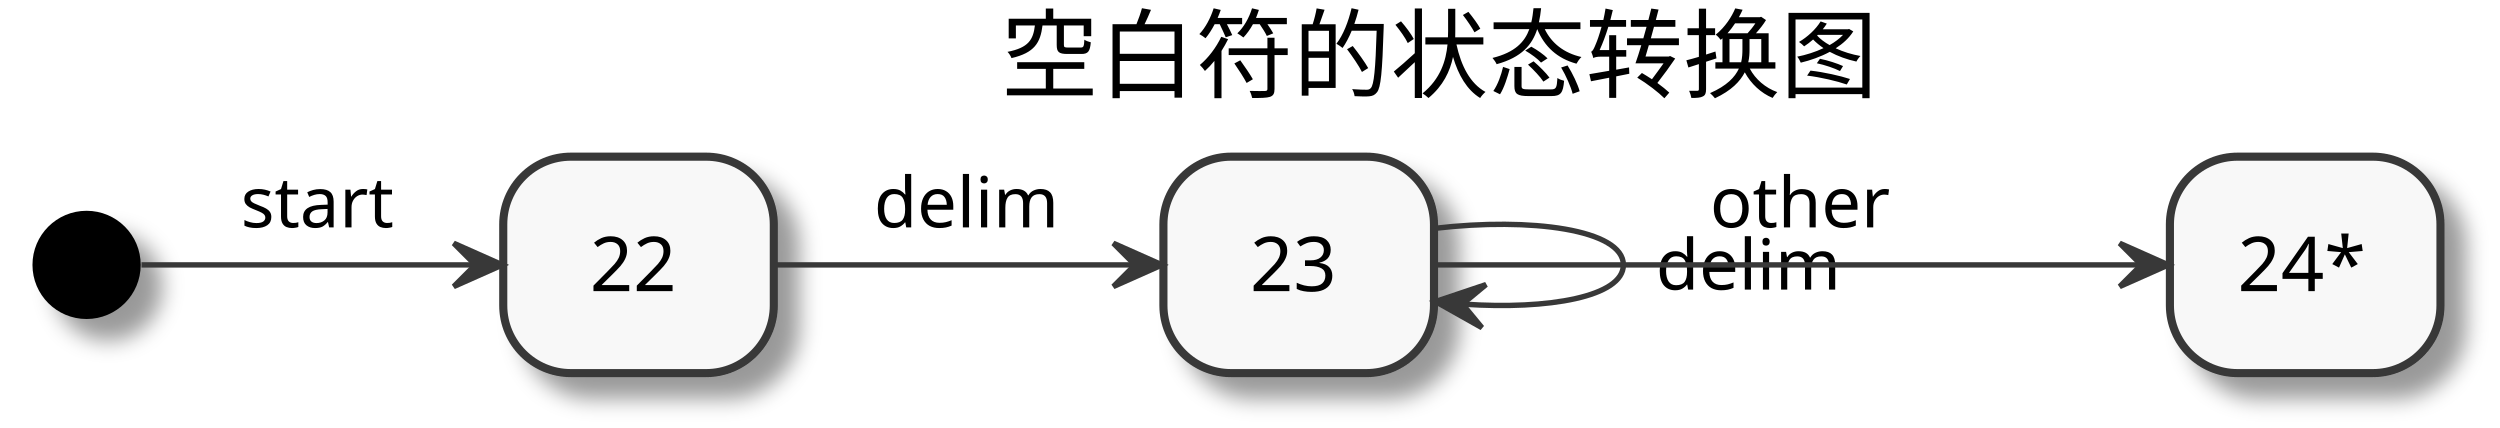
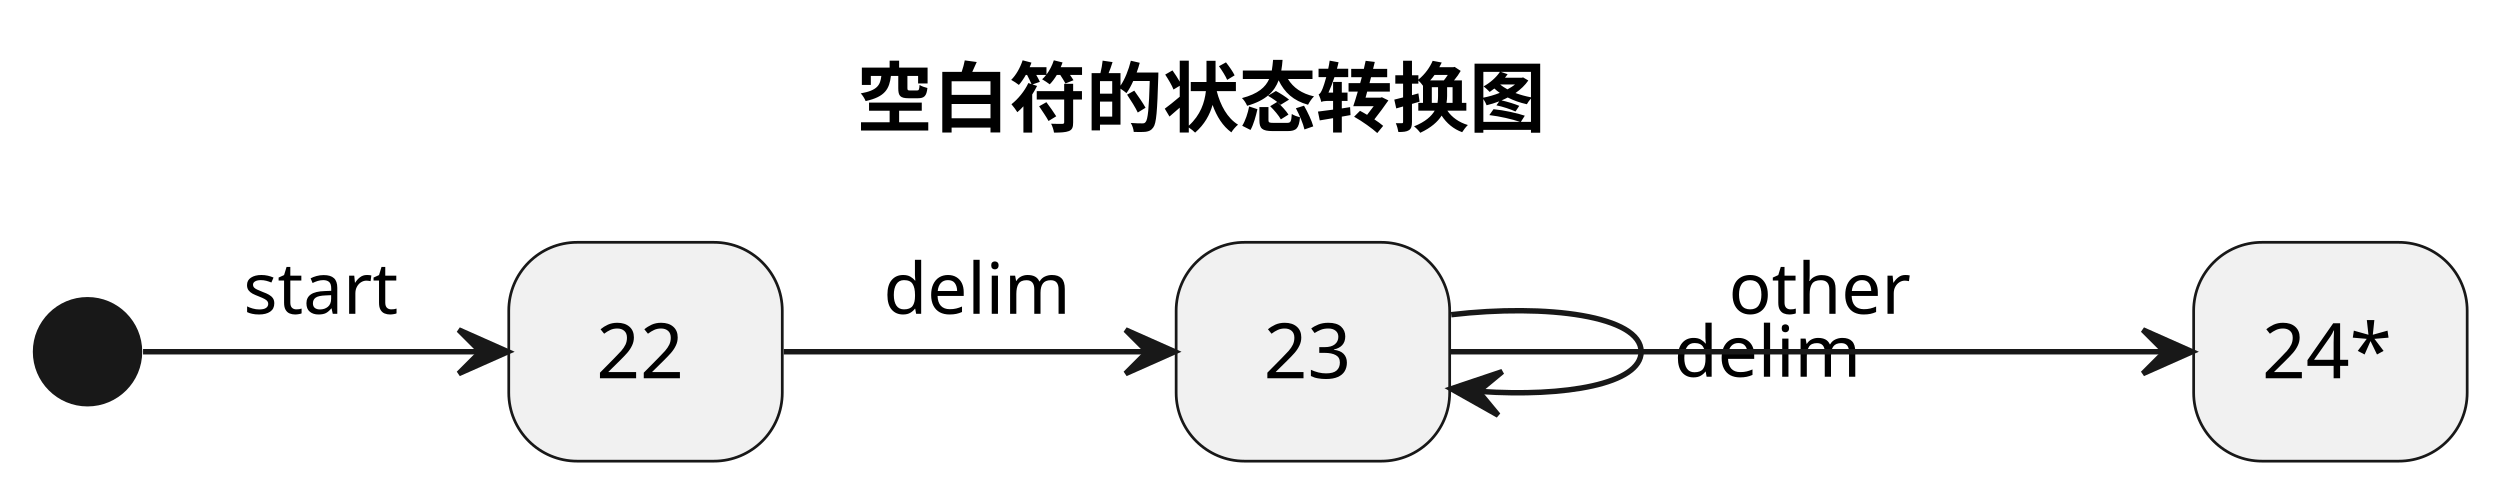
- <svg xmlns="http://www.w3.org/2000/svg" contentScriptType="application/ecmascript" contentStyleType="text/css" height="79px" preserveAspectRatio="none" style="width:462px;height:79px;" version="1.1" viewBox="0 0 462 79" width="462px" zoomAndPan="magnify">
-   <defs>
-     <filter height="300%" id="f54ul4bj2yq21" width="300%" x="-1" y="-1">
-       <feGaussianBlur result="blurOut" stdDeviation="2.0" />
-       <feColorMatrix in="blurOut" result="blurOut2" type="matrix" values="0 0 0 0 0 0 0 0 0 0 0 0 0 0 0 0 0 0 .4 0" />
-       <feOffset dx="4.0" dy="4.0" in="blurOut2" result="blurOut3" />
-       <feBlend in="SourceGraphic" in2="blurOut3" mode="normal" />
-     </filter>
-   </defs>
+ <svg xmlns="http://www.w3.org/2000/svg" contentStyleType="text/css" height="90px" preserveAspectRatio="none" style="width:457px;height:90px;background:#FFFFFF;" version="1.1" viewBox="0 0 457 90" width="457px" zoomAndPan="magnify">
+   <defs />
  <g>
-     <text fill="#000000" font-family="sans-serif" font-size="18" lengthAdjust="spacingAndGlyphs" textLength="99" x="185" y="16.708">空白符的状态转换图</text>
-     <rect fill="#F8F8F8" filter="url(#f54ul4bj2yq21)" height="40" rx="12.5" ry="12.5" style="stroke: #383838; stroke-width: 1.5;" width="50" x="401" y="28.953" />
-     <text fill="#000000" font-family="sans-serif" font-size="14" lengthAdjust="spacingAndGlyphs" textLength="25" x="413.5" y="53.8">24*</text>
-     <ellipse cx="16" cy="48.953" fill="#000000" filter="url(#f54ul4bj2yq21)" rx="10" ry="10" style="stroke: none; stroke-width: 1.0;" />
-     <rect fill="#F8F8F8" filter="url(#f54ul4bj2yq21)" height="40" rx="12.5" ry="12.5" style="stroke: #383838; stroke-width: 1.5;" width="50" x="93" y="28.953" />
-     <text fill="#000000" font-family="sans-serif" font-size="14" lengthAdjust="spacingAndGlyphs" textLength="18" x="109" y="53.8">22</text>
-     <rect fill="#F8F8F8" filter="url(#f54ul4bj2yq21)" height="40" rx="12.5" ry="12.5" style="stroke: #383838; stroke-width: 1.5;" width="50" x="215" y="28.953" />
-     <text fill="#000000" font-family="sans-serif" font-size="14" lengthAdjust="spacingAndGlyphs" textLength="18" x="231" y="53.8">23</text>
-     <path d="M26.15,48.953 C40.37,48.953 66.8,48.953 87.67,48.953 " fill="none" id="*start-&gt;22" style="stroke: #383838; stroke-width: 1.0;" />
-     <polygon fill="#383838" points="92.85,48.953,83.85,44.953,87.85,48.953,83.85,52.953,92.85,48.953" style="stroke: #383838; stroke-width: 1.0;" />
-     <text fill="#000000" font-family="sans-serif" font-size="13" lengthAdjust="spacingAndGlyphs" textLength="30" x="44.5" y="42.02">start</text>
-     <path d="M143.28,48.953 C162.58,48.953 189.25,48.953 209.7,48.953 " fill="none" id="22-&gt;23" style="stroke: #383838; stroke-width: 1.0;" />
-     <polygon fill="#383838" points="214.75,48.953,205.75,44.953,209.75,48.953,205.75,52.953,214.75,48.953" style="stroke: #383838; stroke-width: 1.0;" />
-     <text fill="#000000" font-family="sans-serif" font-size="13" lengthAdjust="spacingAndGlyphs" textLength="35" x="161.5" y="42.02">delim</text>
-     <path d="M265.28,42.183 C282.77,40.133 300,42.393 300,48.953 C300,54.853 286.09,57.273 270.58,56.213 " fill="none" id="23-&gt;23" style="stroke: #383838; stroke-width: 1.0;" />
-     <polygon fill="#383838" points="265.28,55.723,273.862,60.555,270.258,56.195,274.617,52.591,265.28,55.723" style="stroke: #383838; stroke-width: 1.0;" />
-     <text fill="#000000" font-family="sans-serif" font-size="13" lengthAdjust="spacingAndGlyphs" textLength="35" x="306" y="53.52">delim</text>
-     <path d="M265.08,48.953 C298.92,48.953 359.13,48.953 395.53,48.953 " fill="none" id="23-&gt;24" style="stroke: #383838; stroke-width: 1.0;" />
-     <polygon fill="#383838" points="400.72,48.953,391.72,44.953,395.72,48.953,391.72,52.953,400.72,48.953" style="stroke: #383838; stroke-width: 1.0;" />
-     <text fill="#000000" font-family="sans-serif" font-size="13" lengthAdjust="spacingAndGlyphs" textLength="34" x="316" y="42.02">other</text>
+     <text fill="#000000" font-family="sans-serif" font-size="14" font-weight="bold" lengthAdjust="spacing" textLength="129.938" x="156.531" y="22.995">空白符的状态转换图</text>
+     <rect fill="#F1F1F1" height="40" rx="12.5" ry="12.5" style="stroke:#181818;stroke-width:0.5;" width="50" x="401" y="44.297" />
+     <text fill="#000000" font-family="sans-serif" font-size="14" lengthAdjust="spacing" textLength="25" x="413.5" y="69.144">24*</text>
+     <ellipse cx="16" cy="64.297" fill="#181818" rx="10" ry="10" style="stroke:none;stroke-width:1.0;" />
+     <rect fill="#F1F1F1" height="40" rx="12.5" ry="12.5" style="stroke:#181818;stroke-width:0.5;" width="50" x="93" y="44.297" />
+     <text fill="#000000" font-family="sans-serif" font-size="14" lengthAdjust="spacing" textLength="18" x="109" y="69.144">22</text>
+     <rect fill="#F1F1F1" height="40" rx="12.5" ry="12.5" style="stroke:#181818;stroke-width:0.5;" width="50" x="215" y="44.297" />
+     <text fill="#000000" font-family="sans-serif" font-size="14" lengthAdjust="spacing" textLength="18" x="231" y="69.144">23</text>
+     <g id="link_*start*_22">
+       <path d="M26.15,64.297 C40.37,64.297 66.8,64.297 87.67,64.297 " fill="none" id="*start*-to-22" style="stroke:#181818;stroke-width:1.0;" />
+       <polygon fill="#181818" points="92.85,64.297,83.85,60.297,87.85,64.297,83.85,68.297,92.85,64.297" style="stroke:#181818;stroke-width:1.0;" />
+       <text fill="#000000" font-family="sans-serif" font-size="13" lengthAdjust="spacing" textLength="30" x="44.5" y="57.364">start</text>
+     </g>
+     <g id="link_22_23">
+       <path d="M143.28,64.297 C162.58,64.297 189.25,64.297 209.7,64.297 " fill="none" id="22-to-23" style="stroke:#181818;stroke-width:1.0;" />
+       <polygon fill="#181818" points="214.75,64.297,205.75,60.297,209.75,64.297,205.75,68.297,214.75,64.297" style="stroke:#181818;stroke-width:1.0;" />
+       <text fill="#000000" font-family="sans-serif" font-size="13" lengthAdjust="spacing" textLength="35" x="161.5" y="57.364">delim</text>
+     </g>
+     <g id="link_23_23">
+       <path d="M265.28,57.527 C282.77,55.477 300,57.737 300,64.297 C300,70.197 286.09,72.617 270.58,71.557 " fill="none" id="23-to-23" style="stroke:#181818;stroke-width:1.0;" />
+       <polygon fill="#181818" points="265.28,71.067,273.862,75.899,270.258,71.539,274.617,67.934,265.28,71.067" style="stroke:#181818;stroke-width:1.0;" />
+       <text fill="#000000" font-family="sans-serif" font-size="13" lengthAdjust="spacing" textLength="35" x="306" y="68.864">delim</text>
+     </g>
+     <g id="link_23_24">
+       <path d="M265.08,64.297 C298.92,64.297 359.13,64.297 395.53,64.297 " fill="none" id="23-to-24" style="stroke:#181818;stroke-width:1.0;" />
+       <polygon fill="#181818" points="400.72,64.297,391.72,60.297,395.72,64.297,391.72,68.297,400.72,64.297" style="stroke:#181818;stroke-width:1.0;" />
+       <text fill="#000000" font-family="sans-serif" font-size="13" lengthAdjust="spacing" textLength="34" x="316" y="57.364">other</text>
+     </g>
  </g>
</svg>
